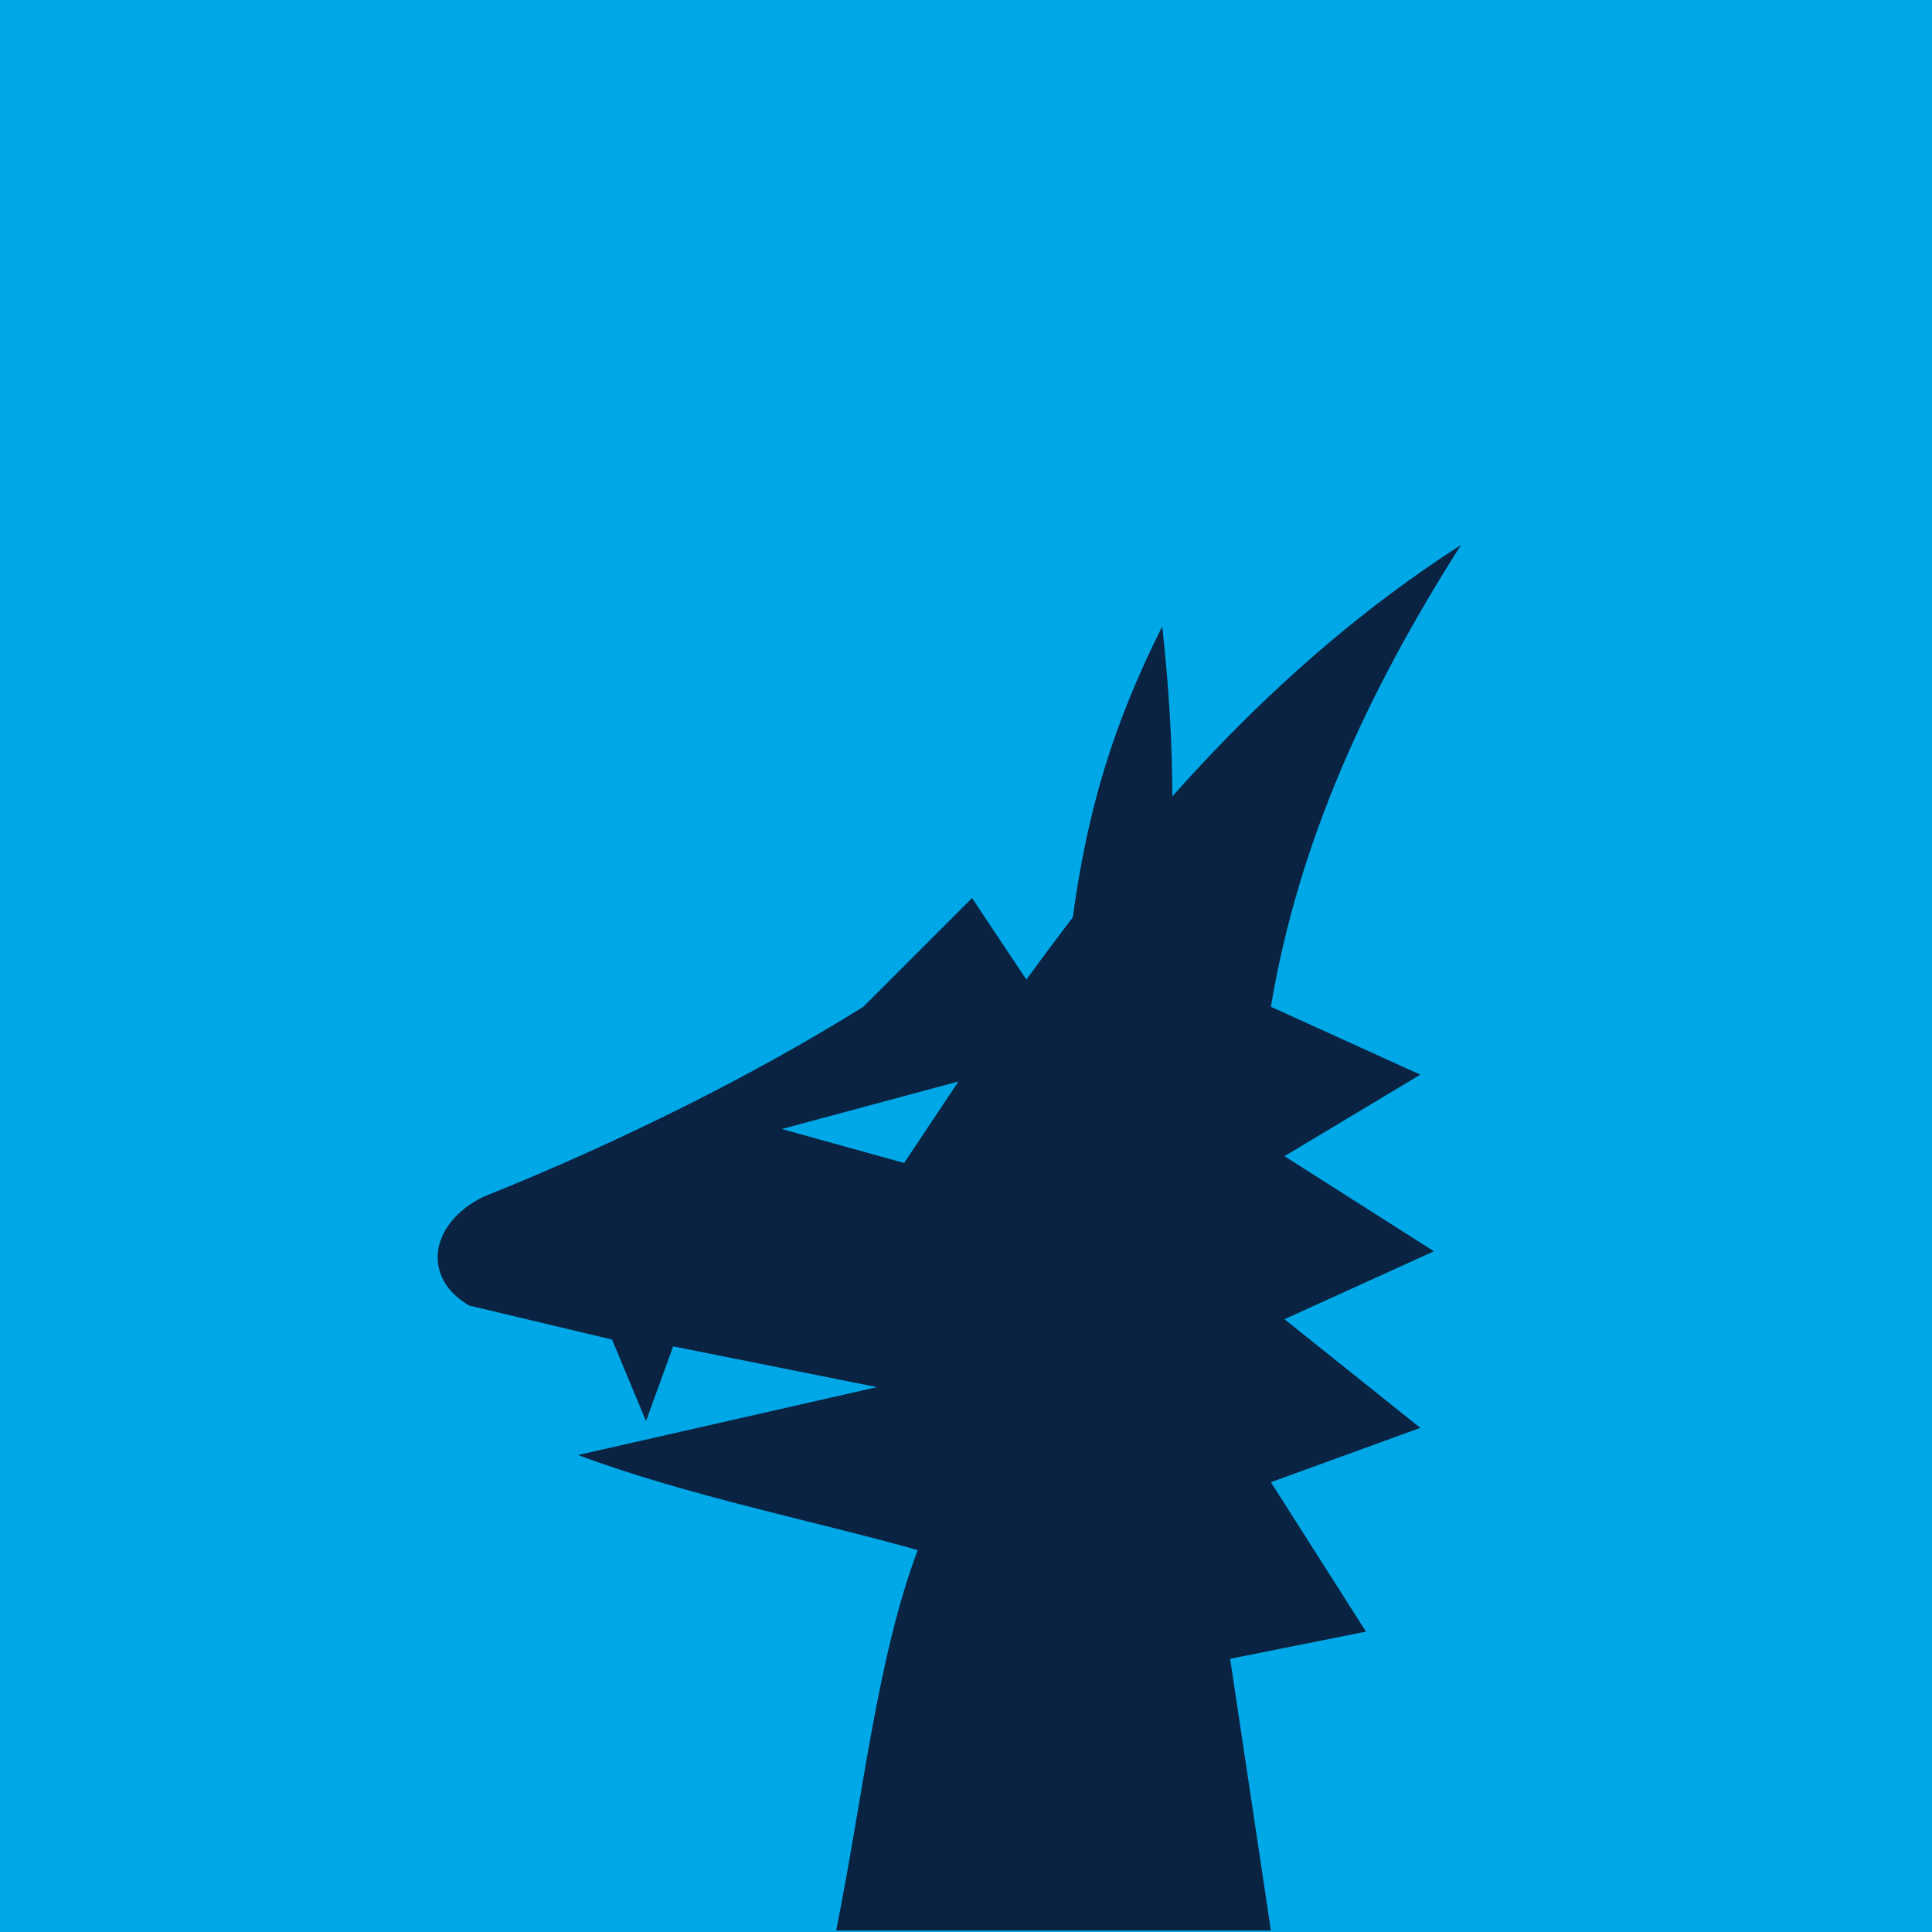
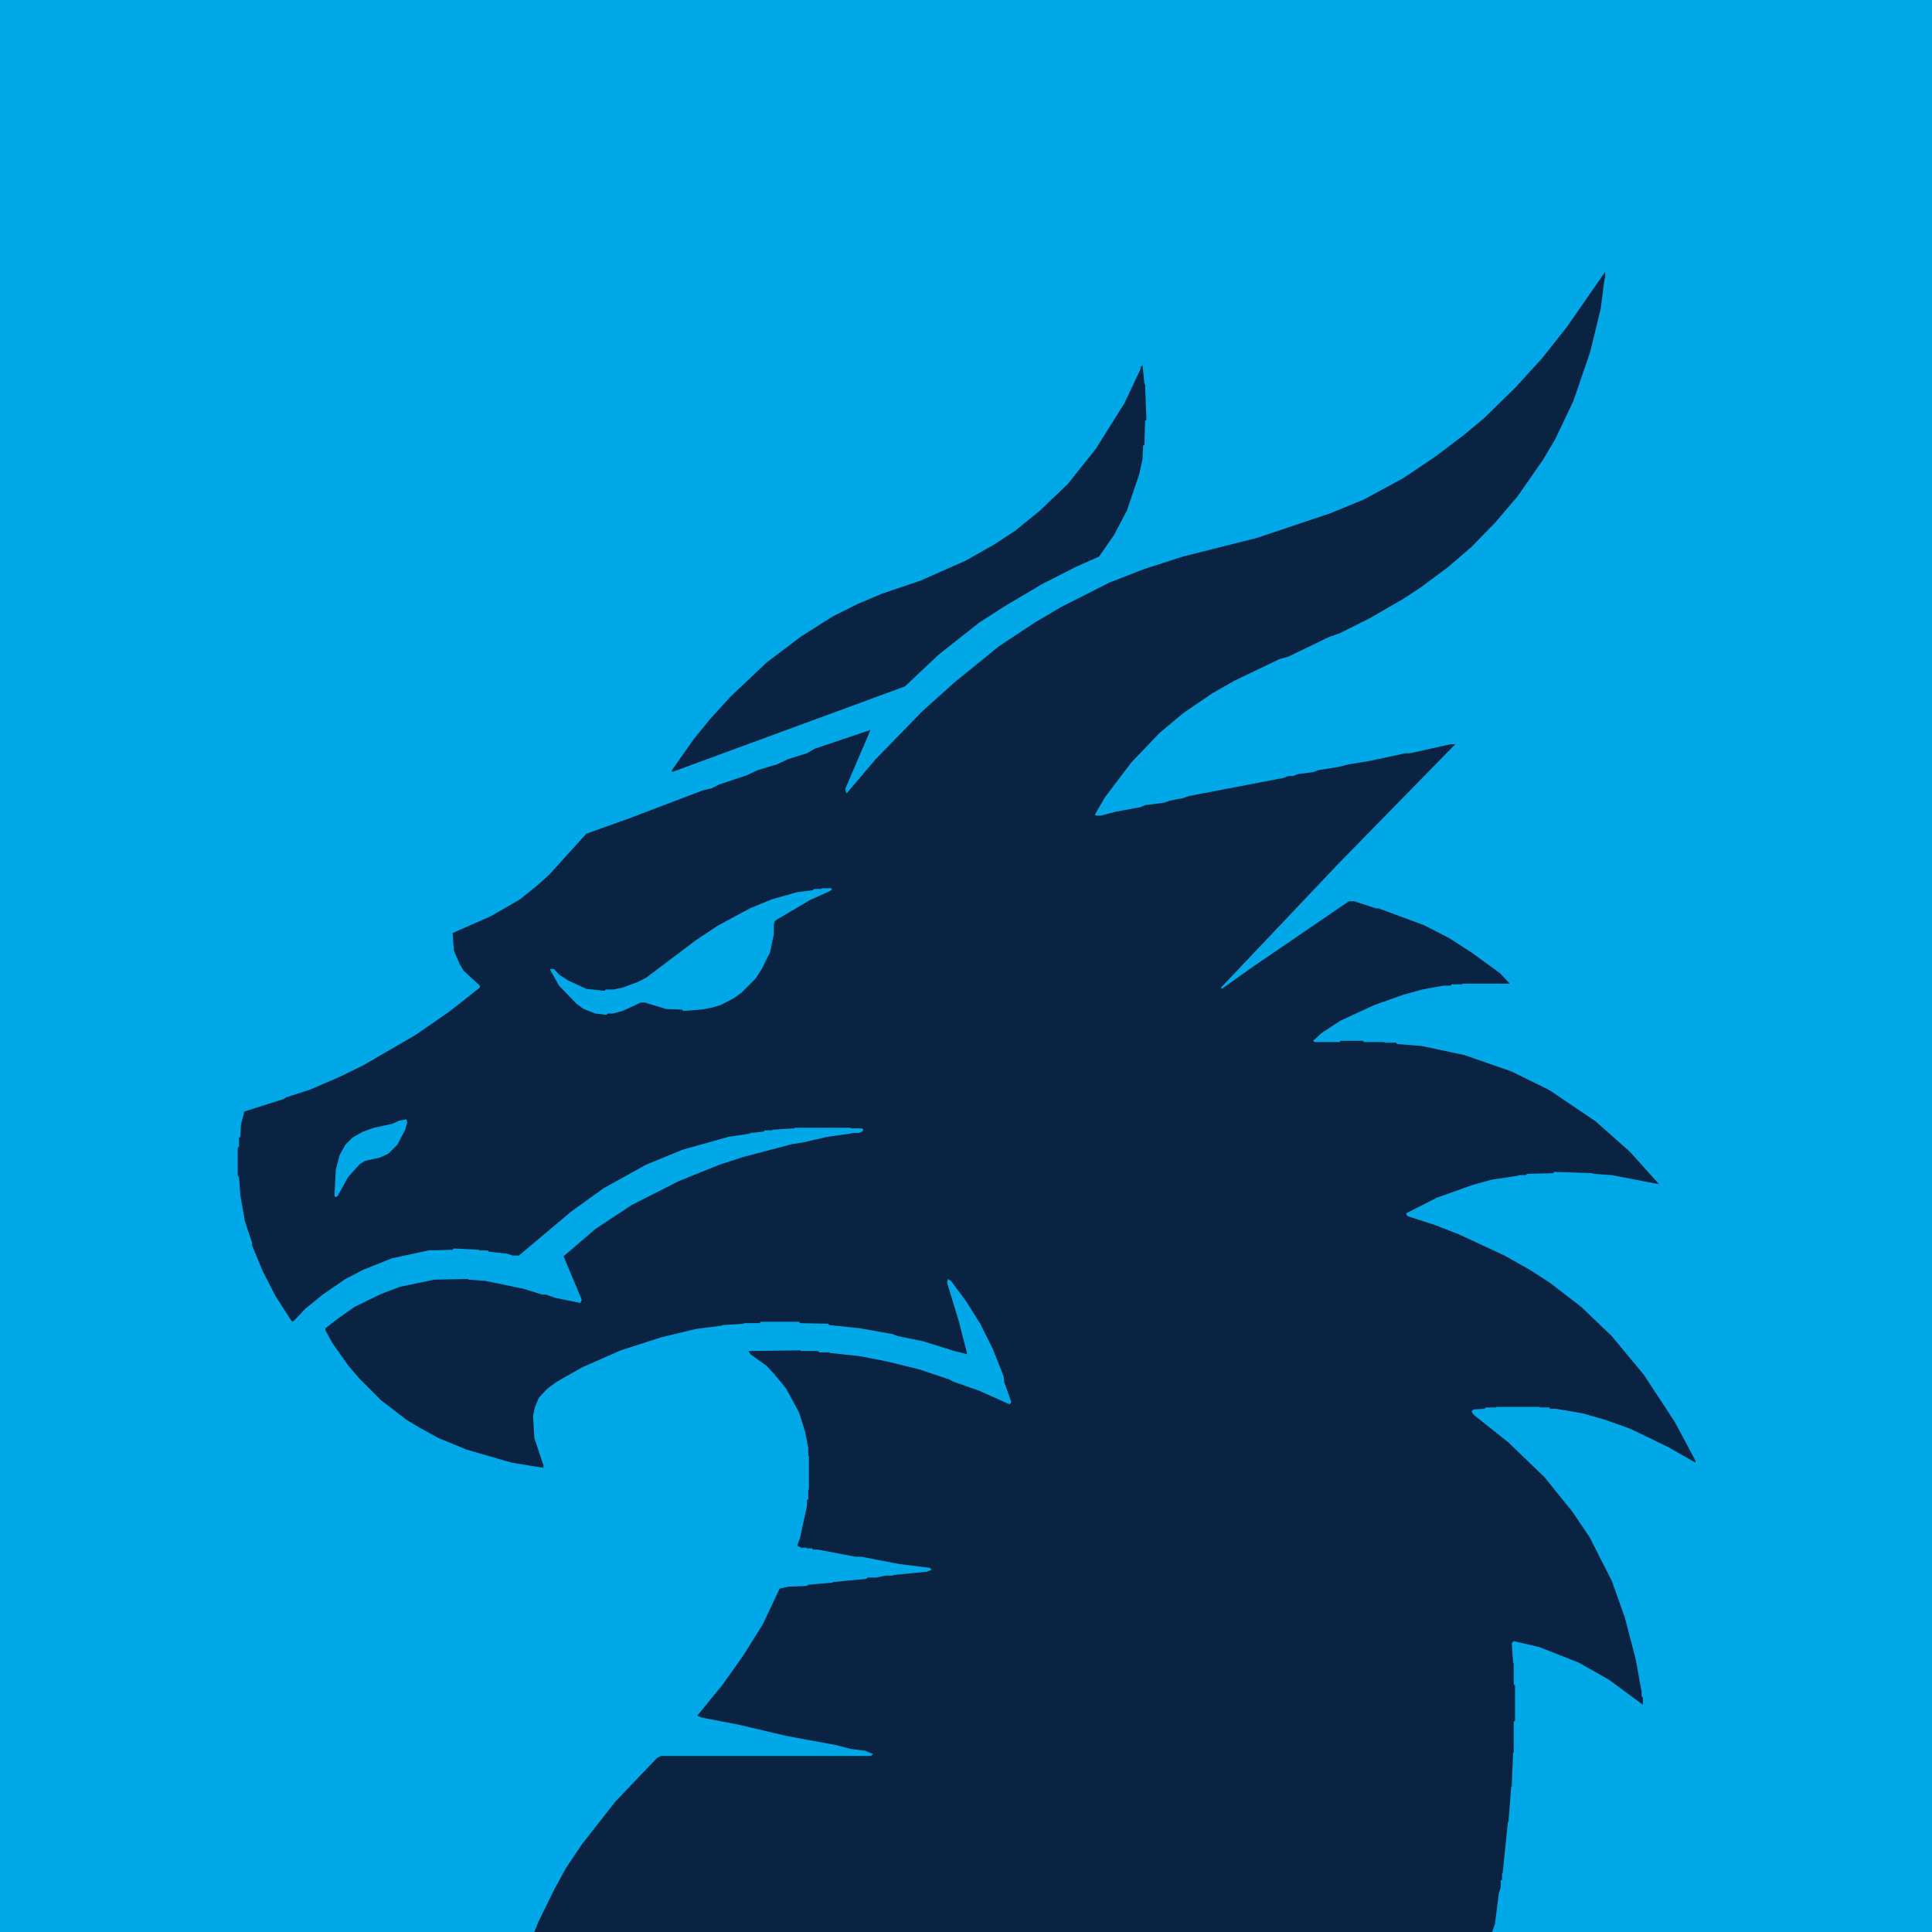
<svg xmlns="http://www.w3.org/2000/svg" viewBox="0 0 256 256">
  <rect width="256" height="256" fill="#00A8E8" />
  <clipPath id="ico">
    <rect width="256" height="256" />
  </clipPath>
  <g clip-path="url(#ico)">
-     <g transform="translate(10 47) scale(0.9)" fill="#0A2342">
-       <path d="M146 90 C148 70 152 56 160 40 C162 58 162 74 160 92 Z" />
-       <path fill-rule="evenodd" d="M140 92 C156 70 176 46 204 28 C190 50 180 72 176 96 L198 106 L178 118 L200 132 L178 142 L198 158 L176 166 L190 188 L170 192 L176 232 L112 232 C116 212 118 192 124 176 C110 172 90 168 74 162 L118 152 L88 146 L84 157 L79 145 L58 140 C51 136 52 128 60 124 C80 116 100 106 116 96 L132 80 Z M104 114 L130 107 L122 119 Z" />
+     <g transform="translate(18 36) scale(0.86)" fill="#0A2342">
+       <path fill-rule="evenodd" d="M155.1 14.4 L154.8 14.7 L154.8 15.0 L152.3 20.3 L147.9 27.3 L143.6 32.7 L139.2 36.9 L135.5 39.9 L132.3 42.0 L127.9 44.5 L120.9 47.6 L115.0 49.6 L111.2 51.2 L107.4 53.1 L102.5 56.2 L97.2 60.2 L91.6 65.5 L88.5 68.9 L85.9 72.1 L82.6 76.8 L82.6 77.1 L118.5 63.9 L123.7 59.0 L129.9 54.1 L134.1 51.4 L139.7 48.1 L144.8 45.5 L148.4 43.9 L150.7 40.6 L152.7 36.8 L154.6 31.2 L155.1 28.9 L155.2 26.8 L155.4 26.7 L155.5 23.0 L155.7 22.8 L155.5 17.4 L155.4 17.2ZM226.4 0.0 L220.5 8.5 L216.7 13.3 L212.6 17.8 L207.8 22.5 L204.7 25.1 L200.2 28.5 L195.3 31.8 L189.2 35.1 L184.1 37.2 L172.8 41.0 L161.3 43.9 L155.4 45.8 L150.0 47.9 L142.5 51.7 L138.6 54.0 L133.0 57.7 L126.1 63.3 L121.1 67.8 L114.0 75.1 L109.5 80.4 L109.3 79.7 L113.2 70.6 L104.6 73.5 L103.4 74.2 L100.5 75.1 L98.8 75.9 L95.8 76.8 L94.1 77.6 L89.9 79.0 L88.7 79.6 L87.4 79.9 L76.1 84.2 L69.4 86.6 L63.7 92.9 L61.8 94.6 L59.2 96.7 L54.7 99.3 L48.8 101.9 L49.0 104.6 L49.9 106.7 L50.5 107.7 L53.0 110.0 L53.0 110.3 L48.3 114.0 L43.1 117.6 L35.0 122.3 L31.3 124.1 L26.9 126.0 L23.2 127.2 L22.7 127.5 L16.7 129.4 L16.2 131.4 L16.1 133.3 L15.9 133.4 L15.9 134.8 L15.7 135.0 L15.7 139.3 L15.9 139.5 L16.1 142.3 L16.8 146.3 L17.9 149.6 L17.9 150.0 L19.5 153.9 L21.5 157.8 L24.0 161.7 L24.3 161.7 L26.1 159.8 L28.8 157.6 L32.3 155.2 L35.0 153.8 L39.5 152.0 L45.1 150.8 L48.8 150.7 L49.0 150.5 L52.8 150.7 L53.0 150.8 L54.2 150.8 L54.4 151.0 L57.2 151.3 L58.1 151.6 L59.0 151.6 L67.1 144.8 L72.1 141.2 L78.6 137.6 L84.2 135.3 L91.3 133.3 L94.6 132.8 L94.7 132.7 L96.7 132.5 L96.9 132.3 L98.0 132.3 L98.1 132.2 L101.4 132.0 L101.5 131.9 L110.1 131.9 L110.2 132.0 L111.9 132.0 L112.1 132.2 L111.9 132.5 L111.3 132.7 L110.2 132.7 L110.1 132.8 L106.5 133.3 L102.6 134.2 L101.2 134.4 L93.6 136.4 L89.9 137.6 L83.7 140.1 L76.4 143.8 L70.8 147.5 L65.9 151.7 L68.7 158.4 L68.5 158.9 L64.6 158.1 L63.2 157.6 L62.6 157.6 L59.7 156.7 L53.9 155.5 L51.3 155.3 L51.1 155.2 L46.0 155.3 L40.7 156.4 L37.8 157.5 L33.7 159.5 L31.0 161.4 L29.2 162.8 L29.2 163.1 L30.3 165.1 L32.7 168.5 L34.4 170.5 L37.8 173.9 L41.7 176.9 L43.7 178.1 L46.6 179.7 L51.0 181.5 L57.9 183.5 L62.8 184.3 L62.8 183.9 L61.4 179.7 L61.2 176.3 L61.5 174.9 L62.1 173.5 L63.4 172.1 L64.9 171.0 L68.8 168.8 L74.7 166.2 L80.9 164.2 L86.3 162.9 L90.2 162.4 L90.4 162.3 L93.6 162.1 L93.8 162.0 L96.1 162.0 L96.3 161.8 L102.2 161.8 L102.3 162.0 L106.7 162.1 L106.8 162.3 L111.6 162.8 L116.6 163.7 L117.4 164.0 L121.3 164.8 L126.1 166.3 L128.1 166.8 L126.8 161.7 L125.0 155.8 L125.1 155.2 L125.6 155.5 L127.9 158.6 L130.1 162.1 L132.0 165.9 L133.7 170.2 L133.8 171.1 L134.9 174.2 L134.6 174.5 L129.9 172.4 L125.9 171.0 L125.4 170.7 L120.6 169.1 L115.7 167.9 L111.6 167.1 L107.0 166.6 L106.8 166.5 L105.3 166.5 L105.1 166.3 L102.5 166.3 L102.3 166.2 L94.4 166.3 L94.7 166.8 L97.2 168.6 L98.4 169.9 L100.2 172.1 L102.2 175.8 L103.1 178.7 L103.6 181.2 L103.6 182.3 L103.7 182.5 L103.7 187.6 L103.6 187.7 L103.6 189.1 L103.4 189.3 L103.4 190.2 L102.3 195.2 L101.9 196.3 L102.5 196.6 L103.3 196.6 L103.4 196.7 L104.2 196.7 L104.3 196.9 L105.1 196.9 L110.9 198.0 L111.8 198.0 L117.5 199.1 L122.3 199.7 L122.6 200.0 L121.9 200.3 L116.8 200.8 L116.6 200.9 L115.5 200.9 L114.1 201.2 L112.7 201.2 L112.6 201.4 L107.4 201.9 L107.3 202.0 L103.6 202.3 L103.4 202.5 L100.6 202.6 L99.2 202.9 L96.6 208.4 L93.6 213.2 L90.4 217.7 L86.5 222.5 L87.3 222.8 L93.0 223.9 L100.2 225.6 L107.8 227.0 L110.1 227.6 L112.4 227.9 L113.6 228.4 L113.2 228.7 L80.9 228.7 L80.3 229.0 L73.9 235.7 L68.8 242.2 L66.3 245.9 L64.5 249.2 L62.0 254.3 L61.4 255.8 L61.5 256.0 L208.9 256.0 L209.4 254.6 L210.0 249.9 L210.3 248.9 L210.3 247.9 L210.5 247.8 L210.5 246.8 L210.6 246.7 L211.4 238.9 L211.5 238.8 L211.9 233.5 L212.0 233.3 L212.2 228.2 L212.3 228.1 L212.3 223.4 L212.5 223.3 L212.5 217.8 L212.3 217.7 L212.3 214.4 L212.2 214.3 L212.0 211.3 L212.3 211.0 L216.2 211.9 L222.3 214.3 L226.9 216.9 L232.2 220.8 L232.2 219.7 L232.0 219.5 L232.0 218.8 L231.1 213.8 L229.4 207.3 L227.4 201.7 L224.0 195.0 L221.3 191.0 L217.0 185.7 L211.5 180.4 L206.1 176.1 L205.8 175.6 L206.1 175.3 L207.8 175.2 L208.0 175.0 L209.5 175.0 L209.7 174.9 L216.2 174.9 L216.4 175.0 L217.8 175.0 L217.9 175.2 L218.8 175.2 L222.9 175.9 L226.4 176.9 L230.3 178.3 L236.1 181.1 L240.3 183.5 L240.3 183.2 L237.1 177.2 L232.3 169.9 L227.4 164.0 L222.7 159.5 L217.9 155.8 L214.8 153.8 L210.9 151.6 L203.8 148.3 L200.2 146.9 L195.9 145.5 L195.7 145.1 L200.4 142.7 L206.0 140.7 L208.9 139.9 L212.9 139.3 L213.1 139.2 L214.2 139.2 L214.3 139.0 L218.4 138.9 L218.5 138.7 L224.4 138.9 L224.6 139.0 L227.4 139.2 L234.7 140.6 L230.2 135.6 L224.9 130.9 L217.8 126.1 L211.9 123.2 L204.7 120.7 L198.1 119.3 L194.3 119.0 L194.2 118.8 L192.5 118.8 L192.3 118.7 L189.2 118.7 L189.1 118.5 L185.6 118.5 L185.5 118.7 L181.6 118.7 L181.4 118.5 L182.7 117.3 L185.6 115.4 L190.8 113.0 L195.3 111.4 L198.2 110.6 L201.5 110.0 L202.6 110.0 L202.7 109.8 L204.3 109.8 L204.4 109.7 L211.7 109.7 L210.2 108.1 L205.8 104.9 L202.4 102.7 L198.5 100.7 L191.5 98.1 L191.1 98.1 L187.7 97.0 L186.9 97.0 L172.1 107.1 L167.6 110.3 L167.3 110.5 L167.2 110.3 L185.3 91.2 L203.3 72.8 L202.6 72.8 L196.3 74.2 L195.6 74.2 L190.0 75.4 L186.9 75.9 L185.3 76.3 L182.2 76.8 L181.4 77.1 L179.1 77.4 L178.3 77.7 L177.6 77.7 L176.8 78.0 L162.2 80.8 L161.4 81.1 L159.3 81.5 L158.5 81.8 L155.5 82.2 L154.8 82.5 L151.0 83.2 L148.7 83.8 L147.9 83.8 L147.8 83.6 L149.3 81.0 L153.4 75.6 L157.7 71.1 L161.4 68.0 L165.8 65.0 L169.3 63.0 L176.2 59.7 L177.6 59.3 L183.8 56.3 L185.5 55.7 L190.1 53.4 L195.3 50.4 L197.9 48.7 L202.2 45.5 L205.8 42.4 L209.5 38.6 L212.9 34.6 L216.8 29.0 L218.7 25.8 L221.5 19.9 L224.1 12.3 L225.7 5.7 L226.3 1.1 L226.4 0.9ZM41.7 130.6 L41.8 131.1 L41.5 132.2 L40.3 134.5 L38.9 135.9 L37.6 136.5 L35.3 137.0 L34.5 137.5 L32.7 139.5 L31.1 142.4 L30.8 142.6 L30.6 142.4 L30.8 138.4 L31.4 136.1 L32.3 134.5 L33.4 133.4 L35.0 132.5 L36.7 131.9 L39.5 131.3 L40.6 130.8ZM107.3 95.1 L107.0 95.4 L103.9 96.8 L98.8 99.8 L98.4 100.1 L98.3 100.7 L98.3 102.1 L97.7 104.9 L96.4 107.5 L95.5 108.9 L93.3 111.1 L92.2 111.9 L90.1 113.0 L88.7 113.4 L87.1 113.7 L84.3 113.9 L84.2 113.7 L81.7 113.6 L78.4 112.6 L77.8 112.6 L75.0 113.9 L73.5 114.3 L72.7 114.3 L72.5 114.5 L70.8 114.3 L69.0 113.6 L67.9 112.8 L65.2 110.0 L63.8 107.5 L64.0 107.4 L64.5 107.5 L65.2 108.3 L66.6 109.2 L69.4 110.5 L72.2 110.8 L72.4 110.6 L73.6 110.6 L75.0 110.3 L77.2 109.5 L78.6 108.8 L86.3 103.0 L89.6 100.8 L94.6 98.1 L98.0 96.7 L101.9 95.6 L104.3 95.3 L104.5 95.1 L105.6 95.1 L105.7 95.0 L107.1 95.0Z" />
    </g>
  </g>
</svg>
